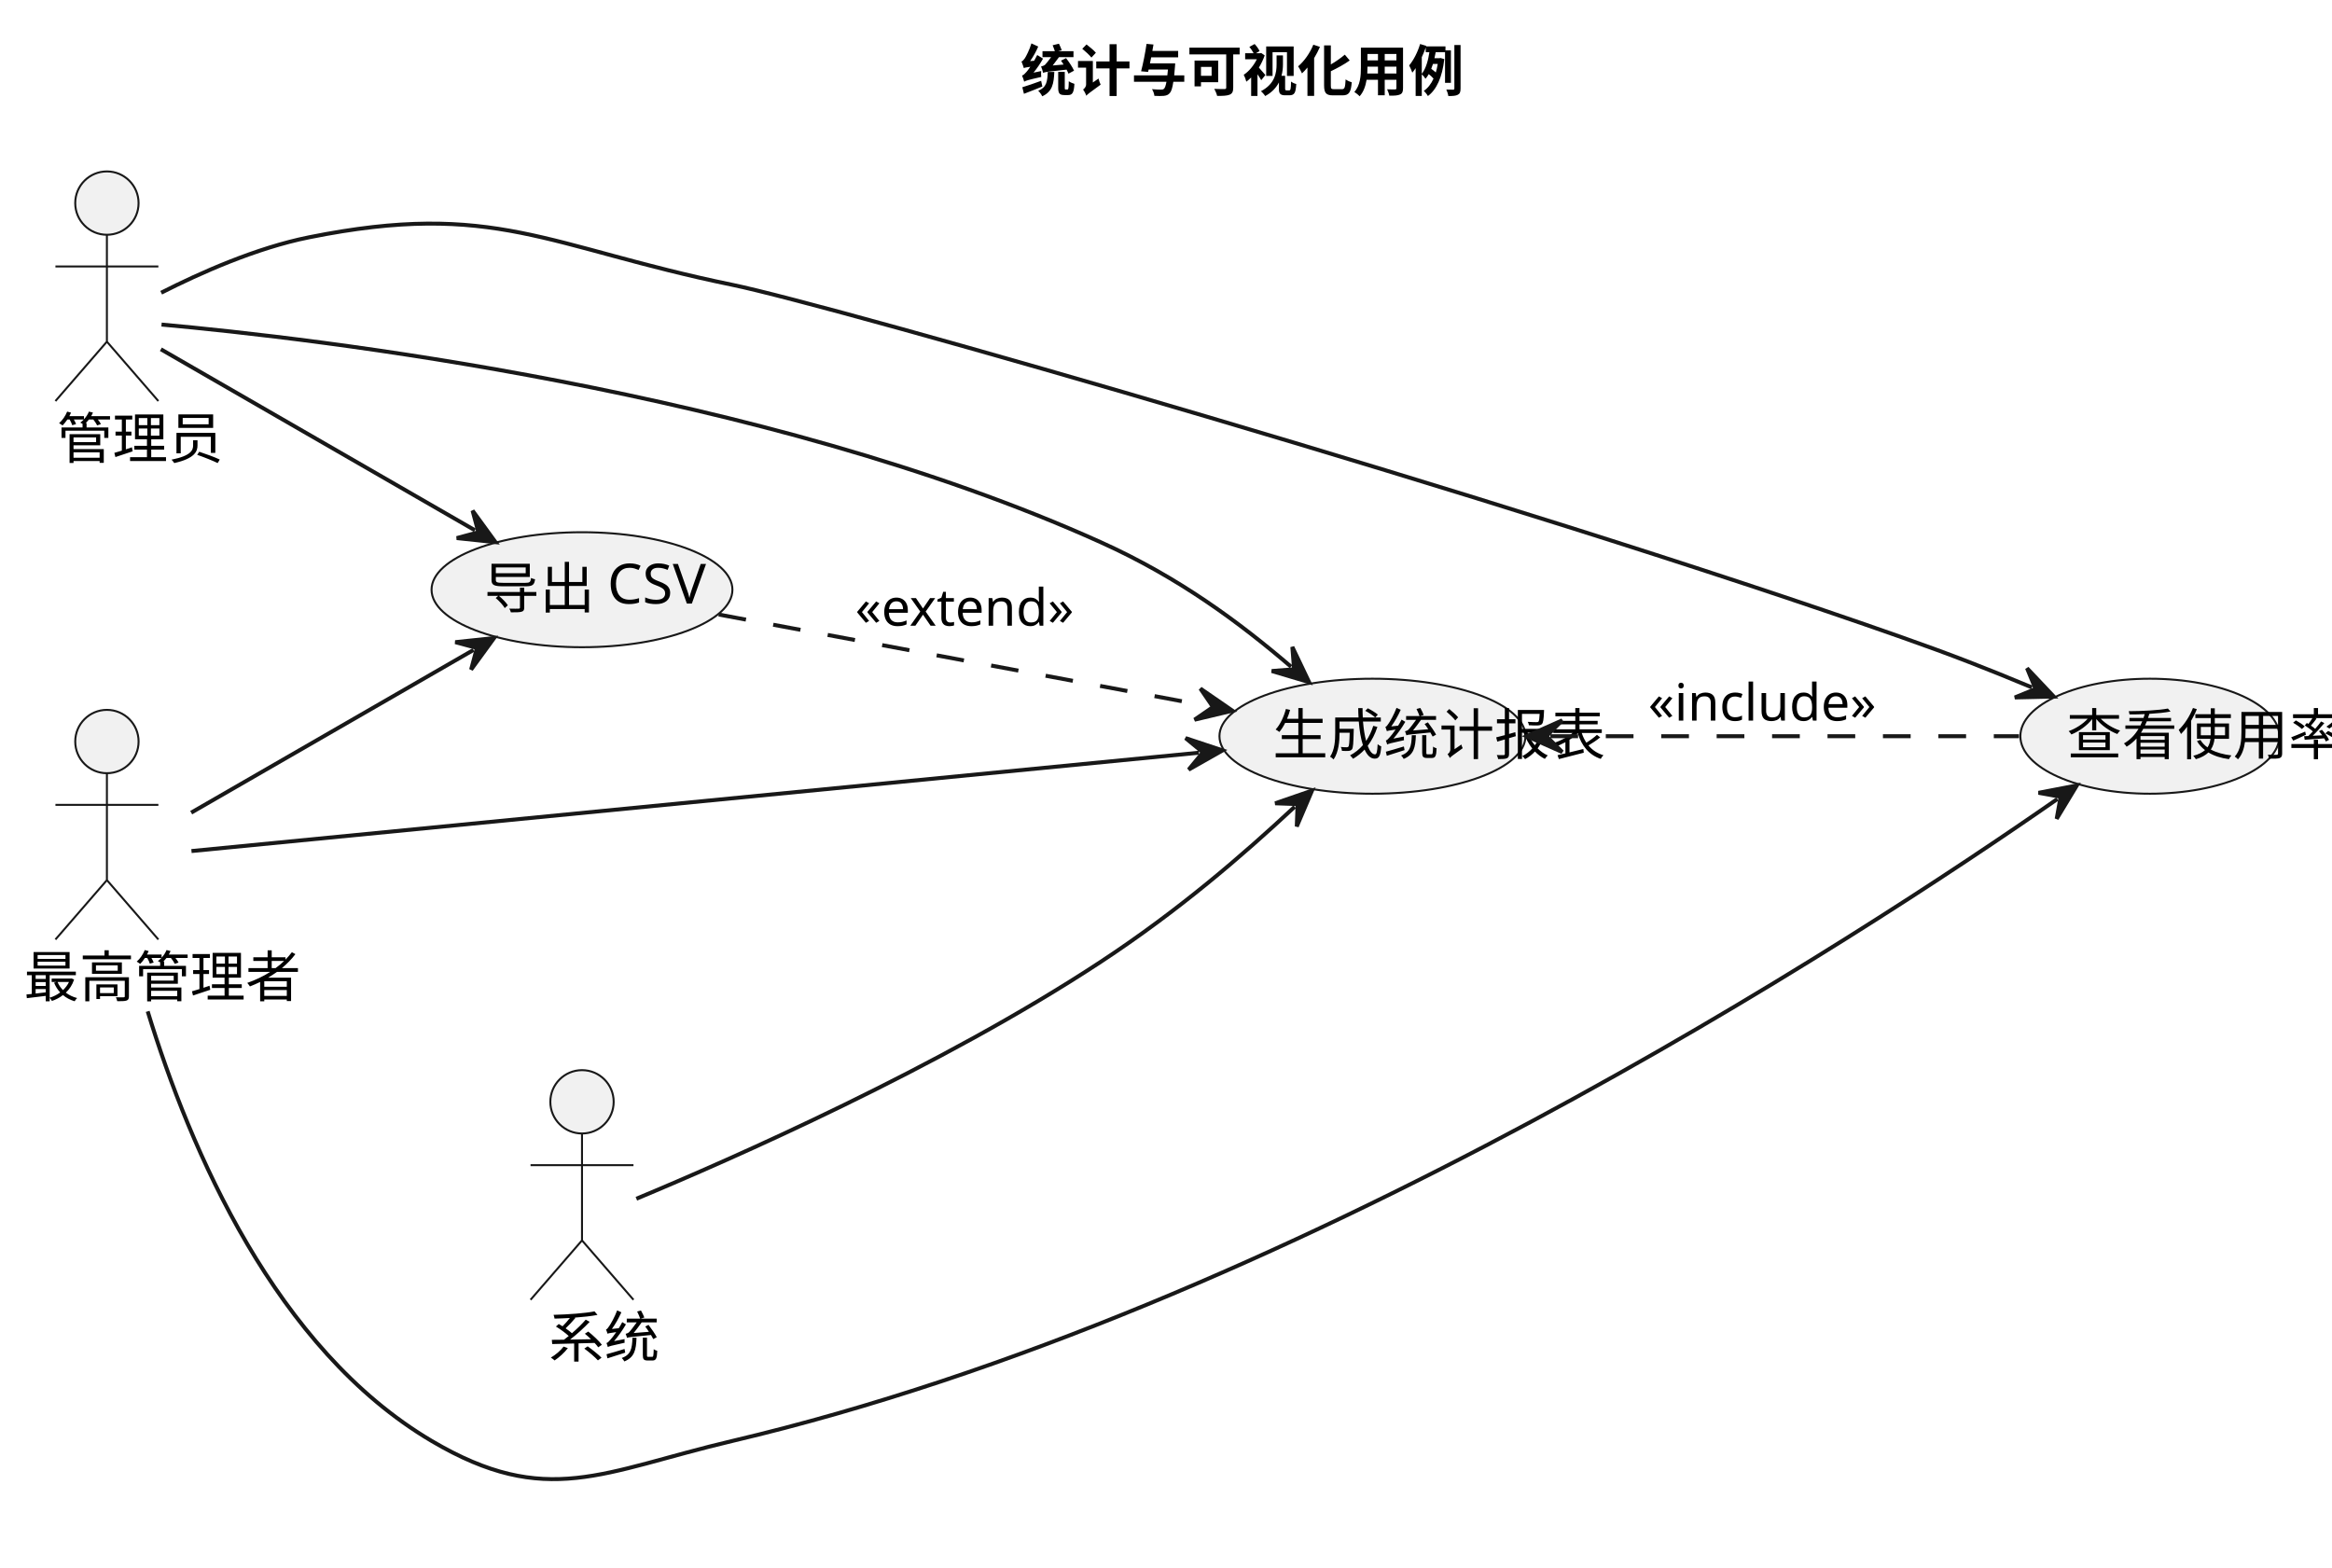
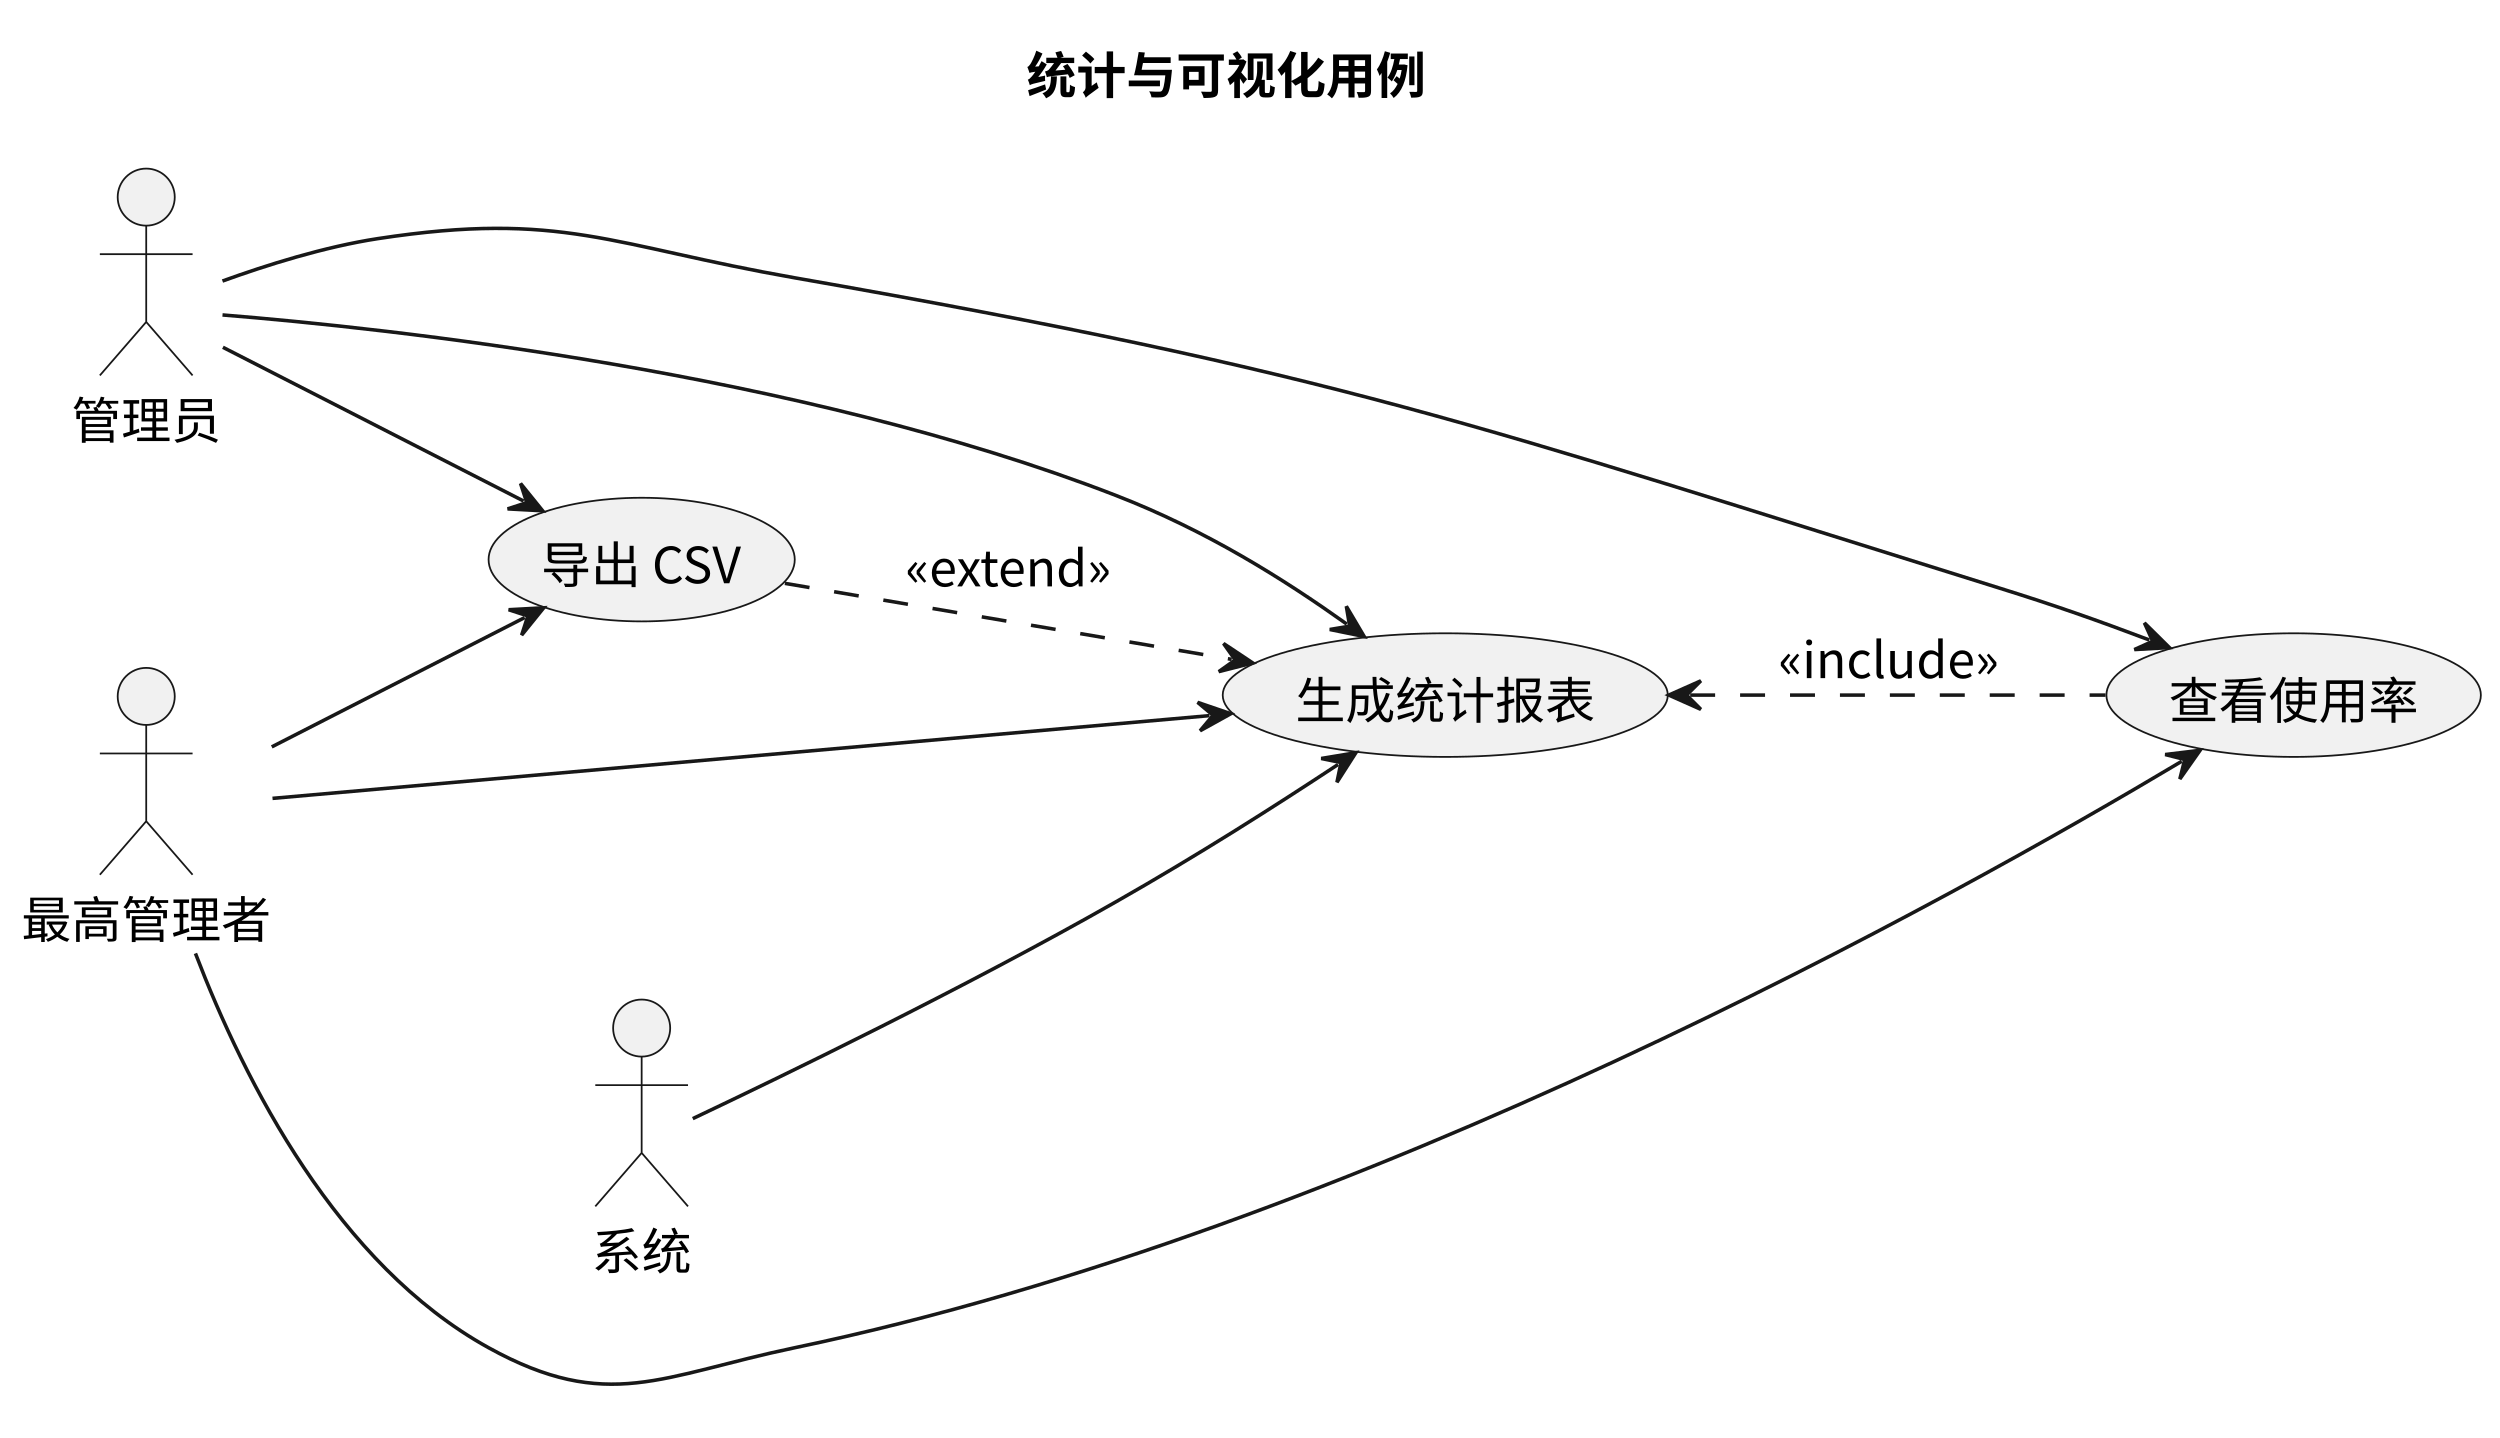
- <svg xmlns="http://www.w3.org/2000/svg" contentStyleType="text/css" data-diagram-type="DESCRIPTION" height="396px" preserveAspectRatio="none" style="width:589px;height:396px;background:#FFFFFF;" version="1.1" viewBox="0 0 589 396" width="589px" zoomAndPan="magnify">
+ <svg xmlns="http://www.w3.org/2000/svg" contentStyleType="text/css" data-diagram-type="DESCRIPTION" height="403px" preserveAspectRatio="none" style="width:701px;height:403px;background:#FFFFFF;" version="1.1" viewBox="0 0 701 403" width="701px" zoomAndPan="magnify">
  <defs />
  <g>
-     <g class="title" data-source-line="1">
-       <text fill="#000000" font-family="sans-serif" font-size="14" font-weight="700" lengthAdjust="spacing" textLength="67.211" x="257.743" y="22.995">统计与可视化用例</text>
+     <g class="title" data-source-line="3">
+       <text fill="#000000" font-family="Noto Sans CJK SC" font-size="14" font-weight="bold" lengthAdjust="spacing" textLength="111.999" x="287.817" y="26.24">统计与可视化用例</text>
    </g>
-     <g class="entity" data-qualified-name="S" data-source-line="5" id="ent0002">
-       <ellipse cx="147" cy="278.297" fill="#F1F1F1" rx="8" ry="8" style="stroke:#181818;stroke-width:0.5;" />
-       <path d="M147,286.297 L147,313.297 M134,294.297 L160,294.297 M147,313.297 L134,328.297 M147,313.297 L160,328.297" fill="none" style="stroke:#181818;stroke-width:0.5;" />
-       <text fill="#000000" font-family="sans-serif" font-size="14" lengthAdjust="spacing" textLength="16.803" x="138.599" y="342.792">系统</text>
+     <g class="entity" data-entity="S" data-source-line="7" data-uid="ent0002" id="entity_S">
+       <ellipse cx="179.92" cy="288.272" fill="#F1F1F1" rx="8" ry="8" style="stroke:#181818;stroke-width:0.5;" />
+       <path d="M179.92,296.272 L179.92,323.272 M166.92,304.272 L192.92,304.272 M179.92,323.272 L166.92,338.272 M179.92,323.272 L192.92,338.272" fill="none" style="stroke:#181818;stroke-width:0.5;" />
+       <text fill="#000000" font-family="Noto Sans CJK SC" font-size="14" lengthAdjust="spacing" textLength="28" x="165.92" y="356.012">系统</text>
    </g>
-     <g class="entity" data-qualified-name="A" data-source-line="6" id="ent0003">
-       <ellipse cx="27" cy="51.297" fill="#F1F1F1" rx="8" ry="8" style="stroke:#181818;stroke-width:0.5;" />
-       <path d="M27,59.297 L27,86.297 M14,67.297 L40,67.297 M27,86.297 L14,101.297 M27,86.297 L40,101.297" fill="none" style="stroke:#181818;stroke-width:0.5;" />
-       <text fill="#000000" font-family="sans-serif" font-size="14" lengthAdjust="spacing" textLength="25.204" x="14.398" y="115.792">管理员</text>
+     <g class="entity" data-entity="A" data-source-line="8" data-uid="ent0003" id="entity_A">
+       <ellipse cx="41" cy="55.272" fill="#F1F1F1" rx="8" ry="8" style="stroke:#181818;stroke-width:0.5;" />
+       <path d="M41,63.272 L41,90.272 M28,71.272 L54,71.272 M41,90.272 L28,105.272 M41,90.272 L54,105.272" fill="none" style="stroke:#181818;stroke-width:0.5;" />
+       <text fill="#000000" font-family="Noto Sans CJK SC" font-size="14" lengthAdjust="spacing" textLength="42" x="20" y="123.012">管理员</text>
    </g>
-     <g class="entity" data-qualified-name="SA" data-source-line="7" id="ent0004">
-       <ellipse cx="27.003" cy="187.297" fill="#F1F1F1" rx="8" ry="8" style="stroke:#181818;stroke-width:0.5;" />
-       <path d="M27.003,195.297 L27.003,222.297 M14.003,203.297 L40.003,203.297 M27.003,222.297 L14.003,237.297 M27.003,222.297 L40.003,237.297" fill="none" style="stroke:#181818;stroke-width:0.5;" />
-       <text fill="#000000" font-family="sans-serif" font-size="14" lengthAdjust="spacing" textLength="42.007" x="6" y="251.792">最高管理者</text>
+     <g class="entity" data-entity="SA" data-source-line="9" data-uid="ent0004" id="entity_SA">
+       <ellipse cx="41" cy="195.272" fill="#F1F1F1" rx="8" ry="8" style="stroke:#181818;stroke-width:0.5;" />
+       <path d="M41,203.272 L41,230.272 M28,211.272 L54,211.272 M41,230.272 L28,245.272 M41,230.272 L54,245.272" fill="none" style="stroke:#181818;stroke-width:0.5;" />
+       <text fill="#000000" font-family="Noto Sans CJK SC" font-size="14" lengthAdjust="spacing" textLength="70" x="6" y="263.012">最高管理者</text>
    </g>
-     <g class="entity" data-qualified-name="GR" data-source-line="9" id="ent0005">
-       <ellipse cx="346.644" cy="185.951" fill="#F1F1F1" rx="38.644" ry="14.524" style="stroke:#181818;stroke-width:0.5;" />
-       <text fill="#000000" font-family="sans-serif" font-size="14" lengthAdjust="spacing" textLength="50.408" x="321.44" y="190.599">生成统计报表</text>
+     <g class="entity" data-entity="GR" data-source-line="11" data-uid="ent0005" id="entity_GR">
+       <ellipse cx="405.247" cy="194.906" fill="#F1F1F1" rx="62.397" ry="17.334" style="stroke:#181818;stroke-width:0.5;" />
+       <text fill="#000000" font-family="Noto Sans CJK SC" font-size="14" lengthAdjust="spacing" textLength="84" x="363.247" y="201.542">生成统计报表</text>
    </g>
-     <g class="entity" data-qualified-name="VU" data-source-line="10" id="ent0006">
-       <ellipse cx="542.993" cy="185.951" fill="#F1F1F1" rx="32.703" ry="14.524" style="stroke:#181818;stroke-width:0.5;" />
-       <text fill="#000000" font-family="sans-serif" font-size="14" lengthAdjust="spacing" textLength="42.007" x="521.99" y="190.599">查看使用率</text>
+     <g class="entity" data-entity="VU" data-source-line="12" data-uid="ent0006" id="entity_VU">
+       <ellipse cx="643.137" cy="194.906" fill="#F1F1F1" rx="52.497" ry="17.334" style="stroke:#181818;stroke-width:0.5;" />
+       <text fill="#000000" font-family="Noto Sans CJK SC" font-size="14" lengthAdjust="spacing" textLength="70" x="608.137" y="201.542">查看使用率</text>
    </g>
-     <g class="entity" data-qualified-name="EXP" data-source-line="11" id="ent0007">
-       <ellipse cx="146.996" cy="148.951" fill="#F1F1F1" rx="37.996" ry="14.524" style="stroke:#181818;stroke-width:0.5;" />
-       <text fill="#000000" font-family="sans-serif" font-size="14" lengthAdjust="spacing" textLength="49.492" x="122.25" y="153.599">导出 CSV</text>
+     <g class="entity" data-entity="EXP" data-source-line="13" data-uid="ent0007" id="entity_EXP">
+       <ellipse cx="179.924" cy="156.906" fill="#F1F1F1" rx="42.925" ry="17.334" style="stroke:#181818;stroke-width:0.5;" />
+       <text fill="#000000" font-family="Noto Sans CJK SC" font-size="14" lengthAdjust="spacing" textLength="56.462" x="151.694" y="163.542">导出 CSV</text>
    </g>
-     <g class="link" data-entity-1="ent0002" data-entity-2="ent0005" data-link-type="dependency" data-source-line="13" id="lnk8">
-       <path d="M160.73,302.777 C184.64,292.817 237.53,269.567 278,242.947 C297.76,229.947 313.83,216.047 327,203.777" fill="none" id="S-to-GR" style="stroke:#181818;stroke-width:1;" />
-       <polygon fill="#181818" points="331.39,199.687,322.078,202.895,327.732,203.095,327.532,208.749,331.39,199.687" style="stroke:#181818;stroke-width:1;" />
+     <g class="link" data-entity-1="S" data-entity-2="GR" data-source-line="15" data-uid="lnk8" id="link_S_GR">
+       <path d="M194.25,313.662 C218.31,302.262 270.44,277.062 312.85,252.902 C336.2,239.602 356.971,226.375 375.181,214.365" fill="none" id="S-to-GR" style="stroke:#181818;stroke-width:1;" />
+       <polygon fill="#181818" points="380.19,211.062,370.475,212.678,376.016,213.815,374.879,219.356,380.19,211.062" style="stroke:#181818;stroke-width:1;" />
    </g>
-     <g class="link" data-entity-1="ent0003" data-entity-2="ent0005" data-link-type="dependency" data-source-line="14" id="lnk9">
-       <path d="M40.8,81.977 C78.63,85.397 192.65,98.457 278,136.947 C297.83,145.887 313.081,157.267 326.091,168.397" fill="none" id="A-to-GR" style="stroke:#181818;stroke-width:1;" />
-       <polygon fill="#181818" points="330.65,172.297,326.411,163.407,326.851,169.047,321.211,169.486,330.65,172.297" style="stroke:#181818;stroke-width:1;" />
+     <g class="link" data-entity-1="A" data-entity-2="GR" data-source-line="16" data-uid="lnk9" id="link_A_GR">
+       <path d="M62.39,88.312 C108.47,92.032 223.56,104.302 312.85,138.902 C338.36,148.792 359.822,162.312 377.632,174.992" fill="none" id="A-to-GR" style="stroke:#181818;stroke-width:1;" />
+       <polygon fill="#181818" points="382.52,178.472,377.508,169.994,378.447,175.572,372.868,176.511,382.52,178.472" style="stroke:#181818;stroke-width:1;" />
    </g>
-     <g class="link" data-entity-1="ent0003" data-entity-2="ent0006" data-link-type="dependency" data-source-line="15" id="lnk10">
-       <path d="M40.71,73.937 C50.56,68.927 64.72,62.617 78.01,59.947 C124.91,50.497 138.13,62.317 185,71.947 C210.27,77.137 380.94,125.917 480.29,160.947 C493.15,165.477 501.723,168.836 513.203,173.626" fill="none" id="A-to-VU" style="stroke:#181818;stroke-width:1;" />
-       <polygon fill="#181818" points="518.74,175.937,511.974,168.78,514.126,174.012,508.894,176.163,518.74,175.937" style="stroke:#181818;stroke-width:1;" />
+     <g class="link" data-entity-1="A" data-entity-2="VU" data-source-line="17" data-uid="lnk10" id="link_A_VU">
+       <path d="M62.38,78.802 C74.77,74.312 91.04,69.192 106,66.902 C157.57,59.032 171.47,68.912 222.85,77.902 C375.55,104.652 412.65,118.732 560.64,164.902 C576.47,169.842 588.138,173.96 602.688,179.46" fill="none" id="A-to-VU" style="stroke:#181818;stroke-width:1;" />
+       <polygon fill="#181818" points="608.3,181.582,601.296,174.658,603.623,179.814,598.467,182.141,608.3,181.582" style="stroke:#181818;stroke-width:1;" />
    </g>
-     <g class="link" data-entity-1="ent0003" data-entity-2="ent0007" data-link-type="dependency" data-source-line="16" id="lnk11">
-       <path d="M40.63,88.217 C60.85,99.867 95.482,119.831 119.962,133.941" fill="none" id="A-to-EXP" style="stroke:#181818;stroke-width:1;" />
-       <polygon fill="#181818" points="125.16,136.937,119.36,128.977,120.828,134.44,115.365,135.908,125.16,136.937" style="stroke:#181818;stroke-width:1;" />
+     <g class="link" data-entity-1="A" data-entity-2="EXP" data-source-line="18" data-uid="lnk11" id="link_A_EXP">
+       <path d="M62.5,97.382 C86.37,109.592 120.537,127.062 146.817,140.492" fill="none" id="A-to-EXP" style="stroke:#181818;stroke-width:1;" />
+       <polygon fill="#181818" points="152.16,143.222,145.966,135.565,147.708,140.947,142.326,142.688,152.16,143.222" style="stroke:#181818;stroke-width:1;" />
    </g>
-     <g class="link" data-entity-1="ent0004" data-entity-2="ent0005" data-link-type="dependency" data-source-line="17" id="lnk12">
-       <path d="M48.36,214.957 C100.87,209.827 235.528,196.69 302.818,190.12" fill="none" id="SA-to-GR" style="stroke:#181818;stroke-width:1;" />
-       <polygon fill="#181818" points="308.79,189.537,299.444,186.43,303.814,190.023,300.221,194.393,308.79,189.537" style="stroke:#181818;stroke-width:1;" />
+     <g class="link" data-entity-1="SA" data-entity-2="GR" data-source-line="19" data-uid="lnk12" id="link_SA_GR">
+       <path d="M76.41,223.862 C138.22,218.402 262.743,207.41 339.143,200.66" fill="none" id="SA-to-GR" style="stroke:#181818;stroke-width:1;" />
+       <polygon fill="#181818" points="345.12,200.132,335.803,196.94,340.139,200.572,336.507,204.909,345.12,200.132" style="stroke:#181818;stroke-width:1;" />
    </g>
-     <g class="link" data-entity-1="ent0004" data-entity-2="ent0006" data-link-type="dependency" data-source-line="18" id="lnk13">
-       <path d="M37.3,255.447 C48.08,290.657 69.62,340.677 109.01,363.947 C138.09,381.117 152.12,371.687 185,363.947 C325.89,330.767 469.746,236.545 519.636,201.815" fill="none" id="SA-to-VU" style="stroke:#181818;stroke-width:1;" />
-       <polygon fill="#181818" points="524.56,198.387,514.888,200.246,520.456,201.244,519.459,206.812,524.56,198.387" style="stroke:#181818;stroke-width:1;" />
+     <g class="link" data-entity-1="SA" data-entity-2="VU" data-source-line="20" data-uid="lnk13" id="link_SA_VU">
+       <path d="M54.8,267.332 C68.68,303.582 94.71,354.542 137,377.902 C170.4,396.352 185.5,385.702 222.85,377.902 C381.46,344.802 548.389,251.33 611.75,213.47" fill="none" id="SA-to-VU" style="stroke:#181818;stroke-width:1;" />
+       <polygon fill="#181818" points="616.9,210.392,607.122,211.575,612.608,212.957,611.226,218.442,616.9,210.392" style="stroke:#181818;stroke-width:1;" />
    </g>
-     <g class="link" data-entity-1="ent0004" data-entity-2="ent0007" data-link-type="dependency" data-source-line="19" id="lnk14">
-       <path d="M48.29,205.257 C69.64,192.947 97.901,176.663 119.591,164.163" fill="none" id="SA-to-EXP" style="stroke:#181818;stroke-width:1;" />
-       <polygon fill="#181818" points="124.79,161.167,114.995,162.195,120.458,163.663,118.99,169.126,124.79,161.167" style="stroke:#181818;stroke-width:1;" />
+     <g class="link" data-entity-1="SA" data-entity-2="EXP" data-source-line="21" data-uid="lnk14" id="link_SA_EXP">
+       <path d="M76.2,209.422 C99.8,197.352 125.388,184.273 147.118,173.163" fill="none" id="SA-to-EXP" style="stroke:#181818;stroke-width:1;" />
+       <polygon fill="#181818" points="152.46,170.432,142.626,170.967,148.008,172.708,146.268,178.09,152.46,170.432" style="stroke:#181818;stroke-width:1;" />
    </g>
-     <g class="link" data-entity-1="ent0005" data-entity-2="ent0006" data-link-type="dependency" data-source-line="21" id="lnk15">
-       <path d="M391.58,185.947 C427.81,185.947 475.81,185.947 509.95,185.947" fill="none" id="GR-backto-VU" style="stroke:#181818;stroke-width:1;stroke-dasharray:7,7;" />
-       <polygon fill="#181818" points="385.58,185.947,394.58,189.947,390.58,185.947,394.58,181.947,385.58,185.947" style="stroke:#181818;stroke-width:1;" />
-       <text fill="#000000" font-family="sans-serif" font-size="13" lengthAdjust="spacing" textLength="63.007" x="416.29" y="182.014">«include»</text>
+     <g class="link" data-entity-1="GR" data-entity-2="VU" data-source-line="23" data-uid="lnk15" id="link_GR_VU">
+       <path d="M473.92,194.902 C512,194.902 554.31,194.902 590.4,194.902" fill="none" id="GR-backto-VU" style="stroke:#181818;stroke-width:1;stroke-dasharray:7,7;" />
+       <polygon fill="#181818" points="467.92,194.902,476.92,198.902,472.92,194.902,476.92,190.902,467.92,194.902" style="stroke:#181818;stroke-width:1;" />
+       <text fill="#000000" font-family="Noto Sans CJK SC" font-size="14" lengthAdjust="spacing" textLength="61.852" x="498.64" y="190.142">«include»</text>
    </g>
-     <g class="link" data-entity-1="ent0007" data-entity-2="ent0005" data-link-type="dependency" data-source-line="22" id="lnk16">
-       <path d="M181.53,155.217 C217.65,161.977 268.952,171.583 305.392,178.403" fill="none" id="EXP-to-GR" style="stroke:#181818;stroke-width:1;stroke-dasharray:7,7;" />
-       <polygon fill="#181818" points="311.29,179.507,303.18,173.919,306.375,178.587,301.708,181.783,311.29,179.507" style="stroke:#181818;stroke-width:1;" />
-       <text fill="#000000" font-family="sans-serif" font-size="13" lengthAdjust="spacing" textLength="61.185" x="216" y="158.034">«extend»</text>
+     <g class="link" data-entity-1="EXP" data-entity-2="GR" data-source-line="24" data-uid="lnk16" id="link_EXP_GR">
+       <path d="M220.08,163.572 C256.48,169.762 305.085,178.036 345.365,184.886" fill="none" id="EXP-to-GR" style="stroke:#181818;stroke-width:1;stroke-dasharray:7,7;" />
+       <polygon fill="#181818" points="351.28,185.892,343.078,180.44,346.351,185.054,341.737,188.326,351.28,185.892" style="stroke:#181818;stroke-width:1;" />
+       <text fill="#000000" font-family="Noto Sans CJK SC" font-size="14" lengthAdjust="spacing" textLength="58.394" x="253.85" y="164.432">«extend»</text>
    </g>
  </g>
</svg>
